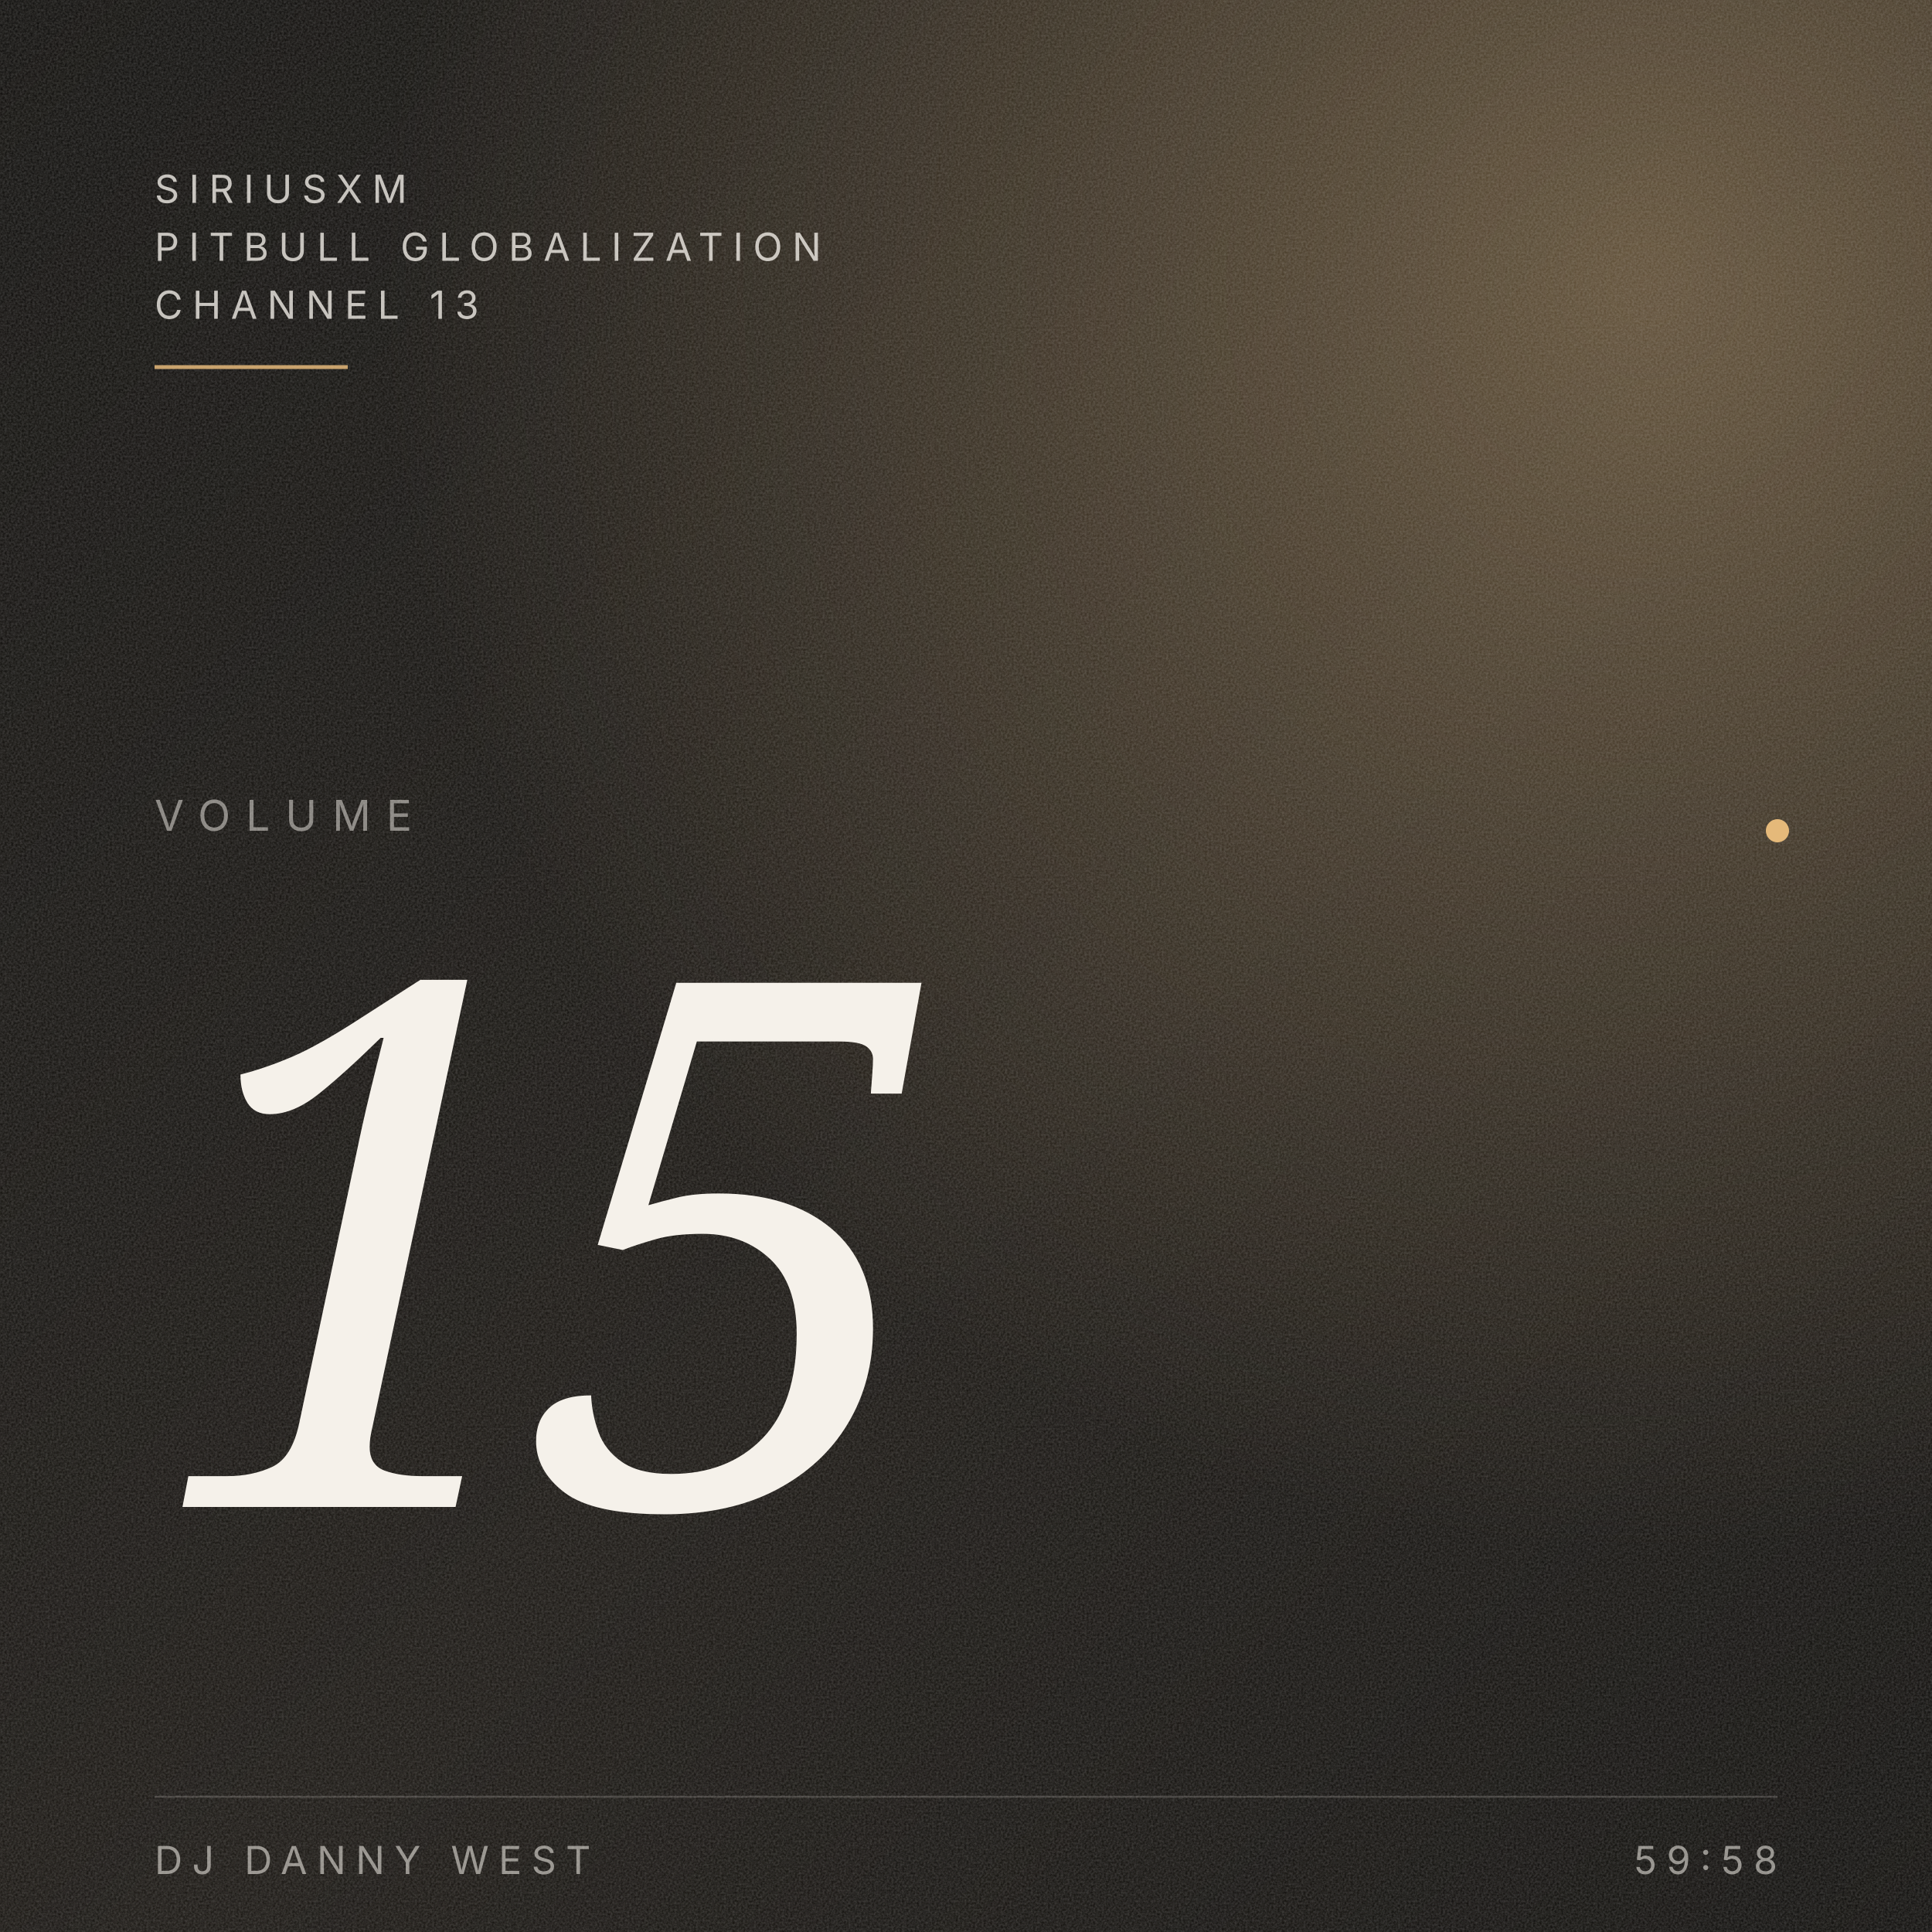
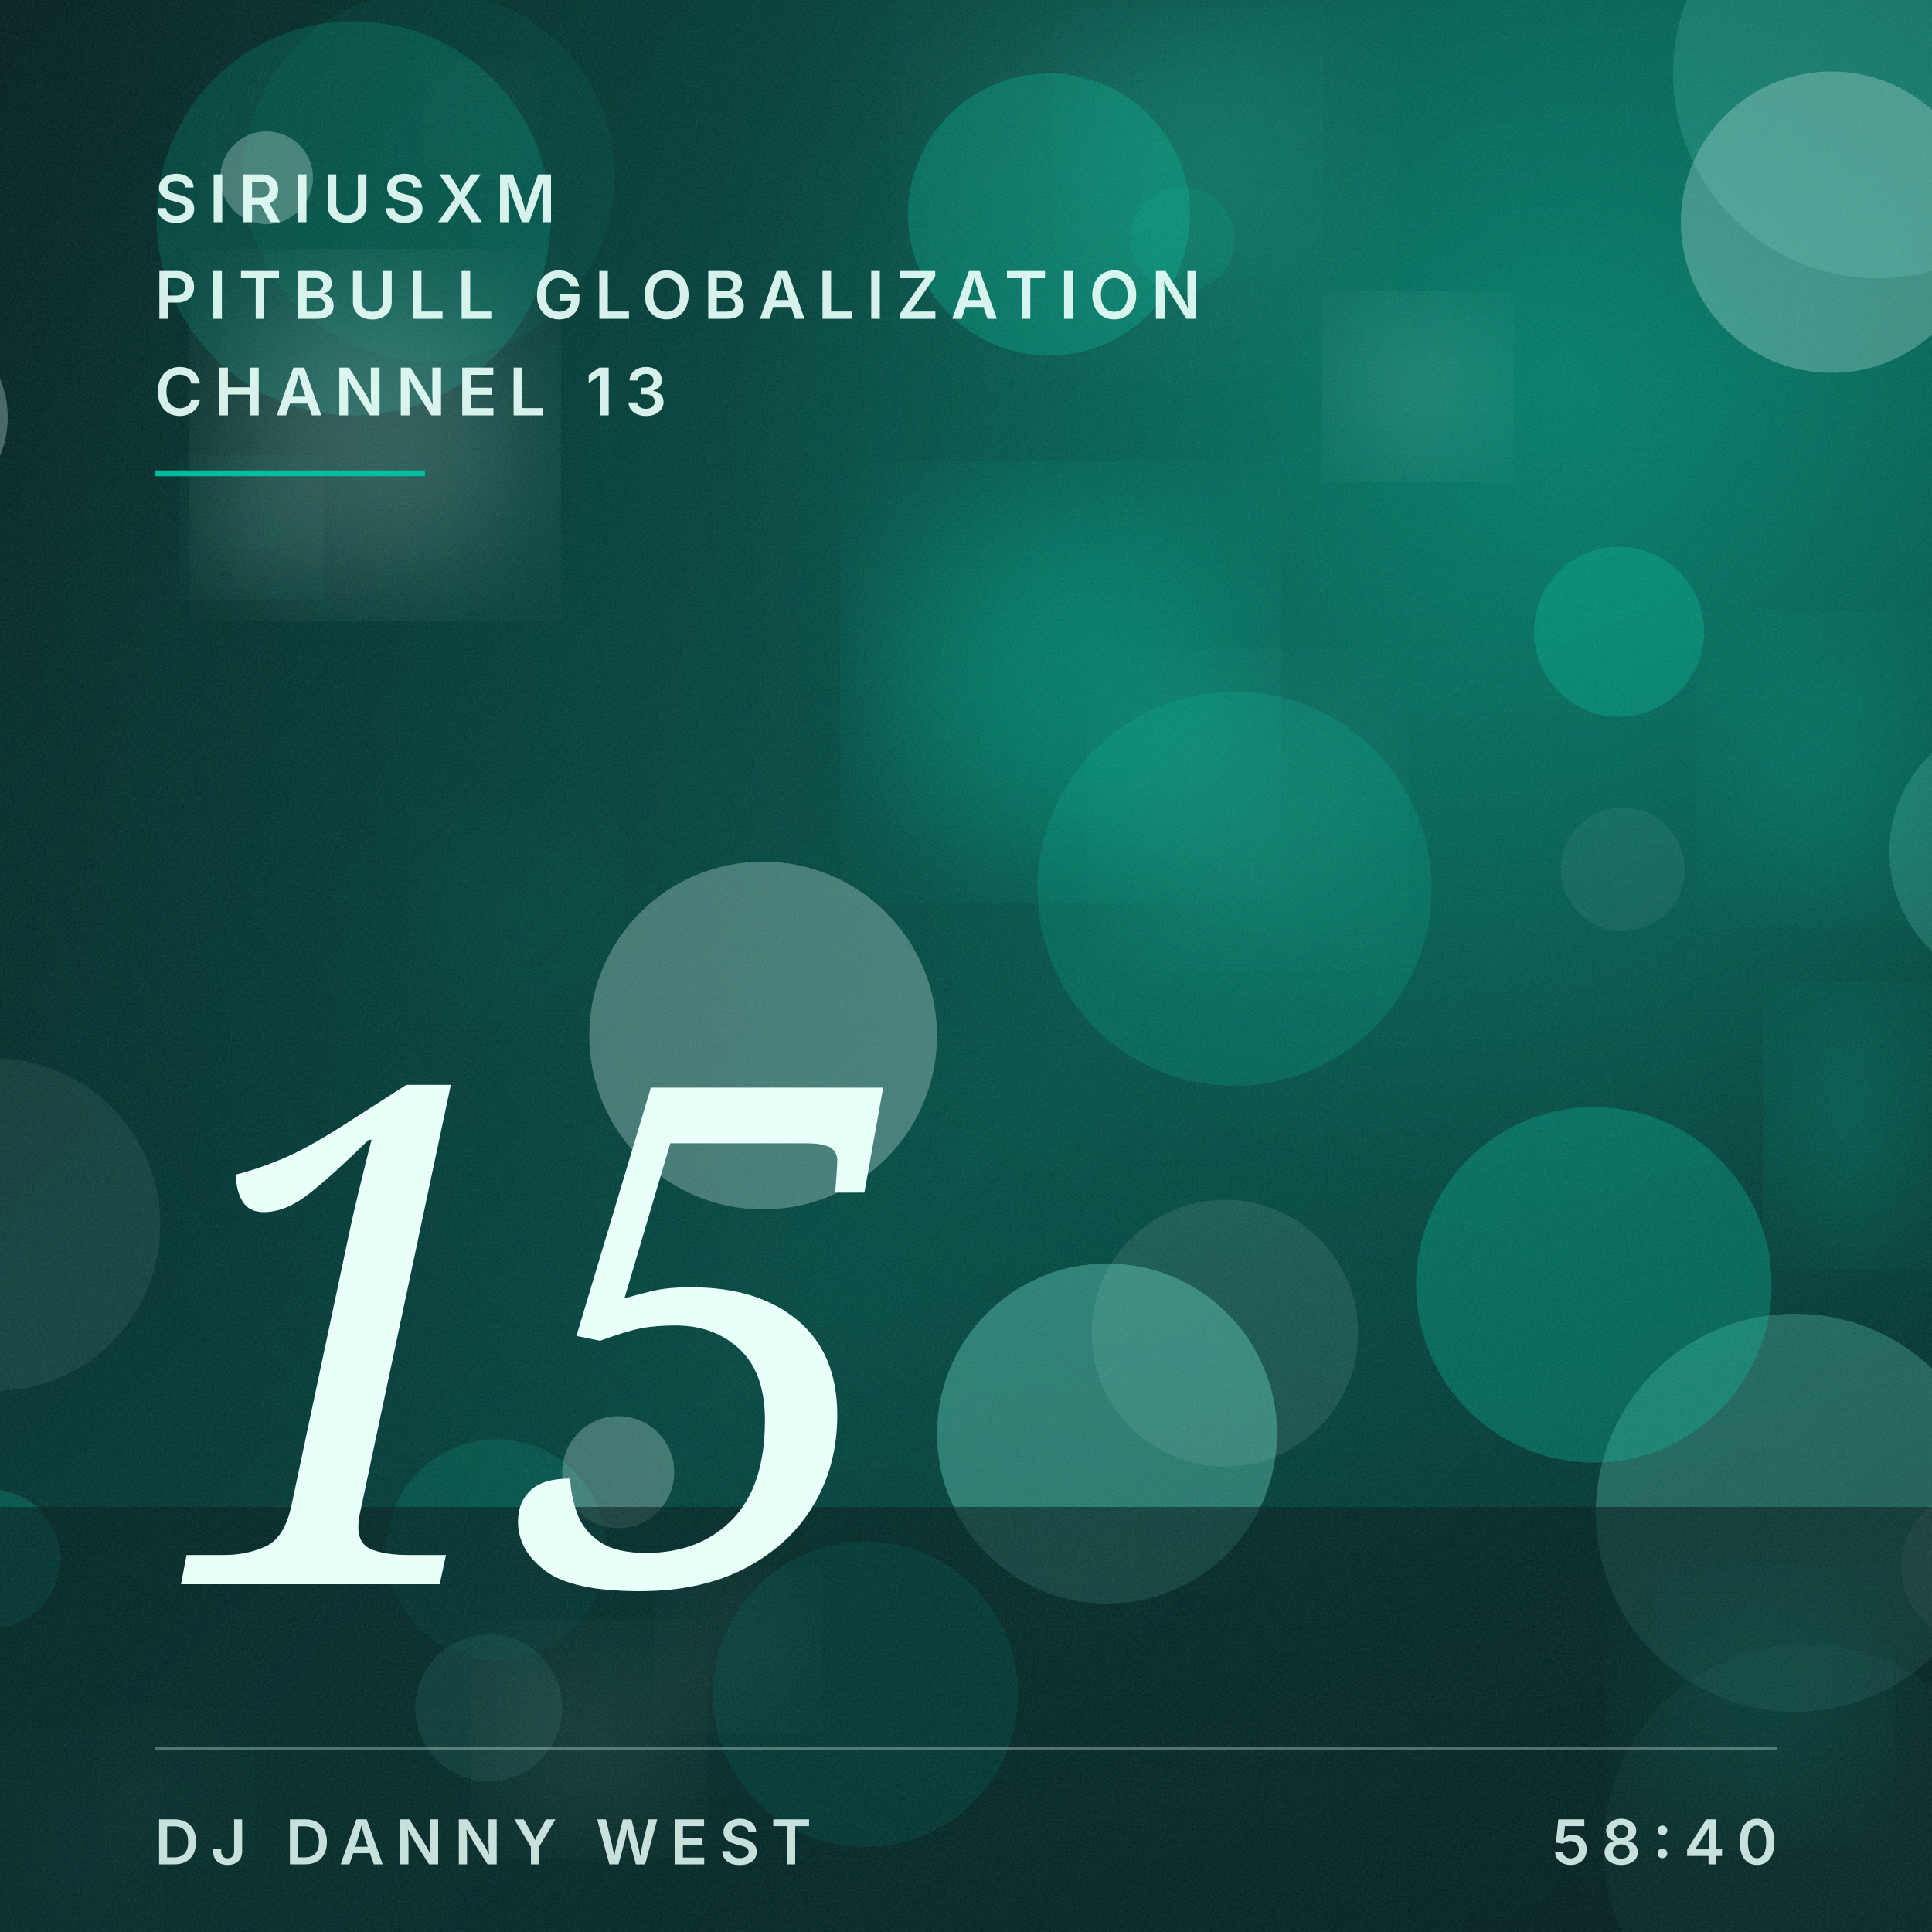
<svg xmlns="http://www.w3.org/2000/svg" viewBox="0 0 1000 1000" preserveAspectRatio="xMidYMid slice">
  <defs>
    <linearGradient id="bg" x1="0" y1="0" x2="1" y2="1">
-       <stop offset="0" stop-color="#0A0907" />
-       <stop offset="0.55" stop-color="#14110D" />
-       <stop offset="1" stop-color="#0A0907" />
+       <stop offset="0" stop-color="#001B1A" />
+       <stop offset="0.55" stop-color="#003D38" />
+       <stop offset="1" stop-color="#001B1A" />
    </linearGradient>
-     <radialGradient id="ember" cx="0.85" cy="0.15" r="0.65">
-       <stop offset="0" stop-color="#E5B97A" stop-opacity="0.35" />
-       <stop offset="1" stop-color="#E5B97A" stop-opacity="0" />
+     <radialGradient id="accentGlow" cx="0.8" cy="0.2" r="0.85">
+       <stop offset="0" stop-color="#00C9A7" stop-opacity="0.45" />
+       <stop offset="0.5" stop-color="#00C9A7" stop-opacity="0.12" />
+       <stop offset="1" stop-color="#00C9A7" stop-opacity="0" />
    </radialGradient>
    <filter id="grain" x="0" y="0" width="100%" height="100%">
-       <feTurbulence type="fractalNoise" baseFrequency="0.9" numOctaves="3" stitchTiles="stitch" />
-       <feColorMatrix values="0 0 0 0 0.96  0 0 0 0 0.94  0 0 0 0 0.92  0 0 0 0.5 0" />
+       <feTurbulence type="fractalNoise" baseFrequency="0.85" numOctaves="2" seed="42" stitchTiles="stitch" />
+       <feColorMatrix values="0 0 0 0 0.96  0 0 0 0 0.94  0 0 0 0 0.92  0 0 0 0.18 0" />
+     </filter>
+     <filter id="softblur">
+       <feGaussianBlur stdDeviation="40" />
    </filter>
  </defs>
  <rect width="1000" height="1000" fill="url(#bg)" />
-   <rect width="1000" height="1000" fill="url(#ember)" />
-   <rect width="1000" height="1000" filter="url(#grain)" opacity="0.45" />
-   <g font-family="Inter, system-ui, sans-serif" fill="#F5F1EA">
-     <text x="80" y="105" font-size="20" letter-spacing="5" fill-opacity="0.78">SIRIUSXM</text>
-     <text x="80" y="135" font-size="20" letter-spacing="5" fill-opacity="0.78">PITBULL GLOBALIZATION</text>
-     <text x="80" y="165" font-size="20" letter-spacing="5" fill-opacity="0.78">CHANNEL 13</text>
-     <line x1="80" y1="190" x2="180" y2="190" stroke="#E5B97A" stroke-opacity="0.85" stroke-width="2" />
+   <rect width="1000" height="1000" fill="url(#accentGlow)" />
+   <circle cx="634" cy="690" r="69" fill="#E8FFFA" opacity="0.09" />
+   <circle cx="929" cy="783" r="103" fill="#7FFFE6" opacity="0.22" />
+   <circle cx="549" cy="353" r="95" fill="#00C9A7" opacity="0.30" filter="url(#softblur)" />
+   <circle cx="183" cy="113" r="102" fill="#00C9A7" opacity="0.17" />
+   <circle cx="253" cy="884" r="38" fill="#7FFFE6" opacity="0.21" />
+   <circle cx="1023" cy="811" r="39" fill="#E8FFFA" opacity="0.12" />
+   <circle cx="333" cy="865" r="63" fill="#00C9A7" opacity="0.08" filter="url(#softblur)" />
+   <circle cx="222" cy="91" r="96" fill="#00C9A7" opacity="0.06" />
+   <circle cx="972" cy="38" r="106" fill="#7FFFE6" opacity="0.14" />
+   <circle cx="138" cy="92" r="24" fill="#E8FFFA" opacity="0.28" />
+   <circle cx="-5" cy="807" r="36" fill="#00C9A7" opacity="0.21" />
+   <circle cx="906" cy="883" r="62" fill="#00C9A7" opacity="0.28" filter="url(#softblur)" />
+   <circle cx="130" cy="273" r="31" fill="#7FFFE6" opacity="0.27" filter="url(#softblur)" />
+   <circle cx="249" cy="62" r="25" fill="#7FFFE6" opacity="0.21" filter="url(#softblur)" />
+   <circle cx="257" cy="802" r="57" fill="#00C9A7" opacity="0.14" />
+   <circle cx="562" cy="806" r="22" fill="#7FFFE6" opacity="0.18" filter="url(#softblur)" />
+   <circle cx="646" cy="419" r="69" fill="#7FFFE6" opacity="0.09" filter="url(#softblur)" />
+   <circle cx="592" cy="66" r="109" fill="#E8FFFA" opacity="0.05" filter="url(#softblur)" />
+   <circle cx="612" cy="124" r="27" fill="#00C9A7" opacity="0.11" />
+   <circle cx="305" cy="900" r="51" fill="#E8FFFA" opacity="0.26" filter="url(#softblur)" />
+   <circle cx="-48" cy="216" r="52" fill="#E8FFFA" opacity="0.28" />
+   <circle cx="935" cy="956" r="105" fill="#7FFFE6" opacity="0.09" />
+   <circle cx="948" cy="115" r="78" fill="#E8FFFA" opacity="0.25" />
+   <circle cx="639" cy="460" r="102" fill="#00C9A7" opacity="0.17" />
+   <circle cx="4" cy="975" r="67" fill="#E8FFFA" opacity="0.08" filter="url(#softblur)" />
+   <circle cx="840" cy="450" r="32" fill="#E8FFFA" opacity="0.06" />
+   <circle cx="734" cy="200" r="41" fill="#E8FFFA" opacity="0.22" filter="url(#softblur)" />
+   <circle cx="573" cy="742" r="88" fill="#7FFFE6" opacity="0.30" />
+   <circle cx="1046" cy="-15" r="50" fill="#7FFFE6" opacity="0.30" filter="url(#softblur)" />
+   <circle cx="1049" cy="441" r="71" fill="#7FFFE6" opacity="0.17" />
+   <circle cx="382" cy="854" r="36" fill="#E8FFFA" opacity="0.30" filter="url(#softblur)" />
+   <circle cx="543" cy="111" r="73" fill="#00C9A7" opacity="0.26" />
+   <circle cx="448" cy="877" r="79" fill="#00C9A7" opacity="0.25" />
+   <circle cx="938" cy="876" r="67" fill="#00C9A7" opacity="0.10" filter="url(#softblur)" />
+   <circle cx="320" cy="762" r="29" fill="#E8FFFA" opacity="0.26" />
+   <circle cx="615" cy="74" r="58" fill="#00C9A7" opacity="0.16" filter="url(#softblur)" />
+   <circle cx="267" cy="472" r="47" fill="#00C9A7" opacity="0.07" filter="url(#softblur)" />
+   <circle cx="987" cy="583" r="62" fill="#00C9A7" opacity="0.30" filter="url(#softblur)" />
+   <circle cx="825" cy="665" r="92" fill="#00C9A7" opacity="0.28" />
+   <circle cx="838" cy="327" r="44" fill="#00C9A7" opacity="0.27" />
+   <circle cx="960" cy="398" r="68" fill="#00C9A7" opacity="0.19" filter="url(#softblur)" />
+   <circle cx="194" cy="225" r="80" fill="#E8FFFA" opacity="0.21" filter="url(#softblur)" />
+   <circle cx="395" cy="536" r="90" fill="#E8FFFA" opacity="0.28" />
+   <circle cx="-3" cy="634" r="86" fill="#E8FFFA" opacity="0.07" />
+   <circle cx="91" cy="925" r="34" fill="#7FFFE6" opacity="0.19" filter="url(#softblur)" />
+   <rect x="0" y="780" width="1000" height="220" fill="#001B1A" opacity="0.6" />
+   <rect width="1000" height="1000" filter="url(#grain)" opacity="0.55" />
+   <g font-family="Inter, system-ui, sans-serif" fill="#E8FFFA" fill-opacity="0.92" font-weight="600">
+     <text x="80" y="115" font-size="34" letter-spacing="6">SIRIUSXM</text>
+     <text x="80" y="165" font-size="34" letter-spacing="6">PITBULL GLOBALIZATION</text>
+     <text x="80" y="215" font-size="34" letter-spacing="6">CHANNEL 13</text>
+     <line x1="80" y1="245" x2="220" y2="245" stroke="#00C9A7" stroke-opacity="0.9" stroke-width="3" />
  </g>
-   <g font-family="Inter, system-ui, sans-serif" fill="#F5F1EA" fill-opacity="0.5">
-     <text x="80" y="430" font-size="22" letter-spacing="8">VOLUME</text>
-   </g>
-   <g font-family="Fraunces, Georgia, serif" fill="#F5F1EA" style="font-variation-settings: 'opsz' 144;">
-     <text x="80" y="780" font-size="380" font-style="italic" font-weight="300" letter-spacing="-18">15</text>
-   </g>
-   <circle cx="920" cy="430" r="6" fill="#E5B97A" />
-   <g font-family="Inter, system-ui, sans-serif" fill="#F5F1EA" fill-opacity="0.55">
-     <line x1="80" y1="930" x2="920" y2="930" stroke="#F5F1EA" stroke-opacity="0.18" stroke-width="1" />
-     <text x="80" y="970" font-size="20" letter-spacing="5">DJ DANNY WEST</text>
-     <text x="920" y="970" text-anchor="end" font-size="20" letter-spacing="5">59:58</text>
+   <text x="80" y="820" font-family="Fraunces, Georgia, serif" font-size="360" font-style="italic" font-weight="300" fill="#E8FFFA" letter-spacing="-16">15</text>
+   <g font-family="Inter, system-ui, sans-serif" fill="#E8FFFA" fill-opacity="0.85" font-weight="600">
+     <line x1="80" y1="905" x2="920" y2="905" stroke="#E8FFFA" stroke-opacity="0.32" stroke-width="1.5" />
+     <text x="80" y="965" font-size="32" letter-spacing="6">DJ DANNY WEST</text>
+     <text x="920" y="965" text-anchor="end" font-size="32" letter-spacing="6">58:40</text>
  </g>
</svg>
